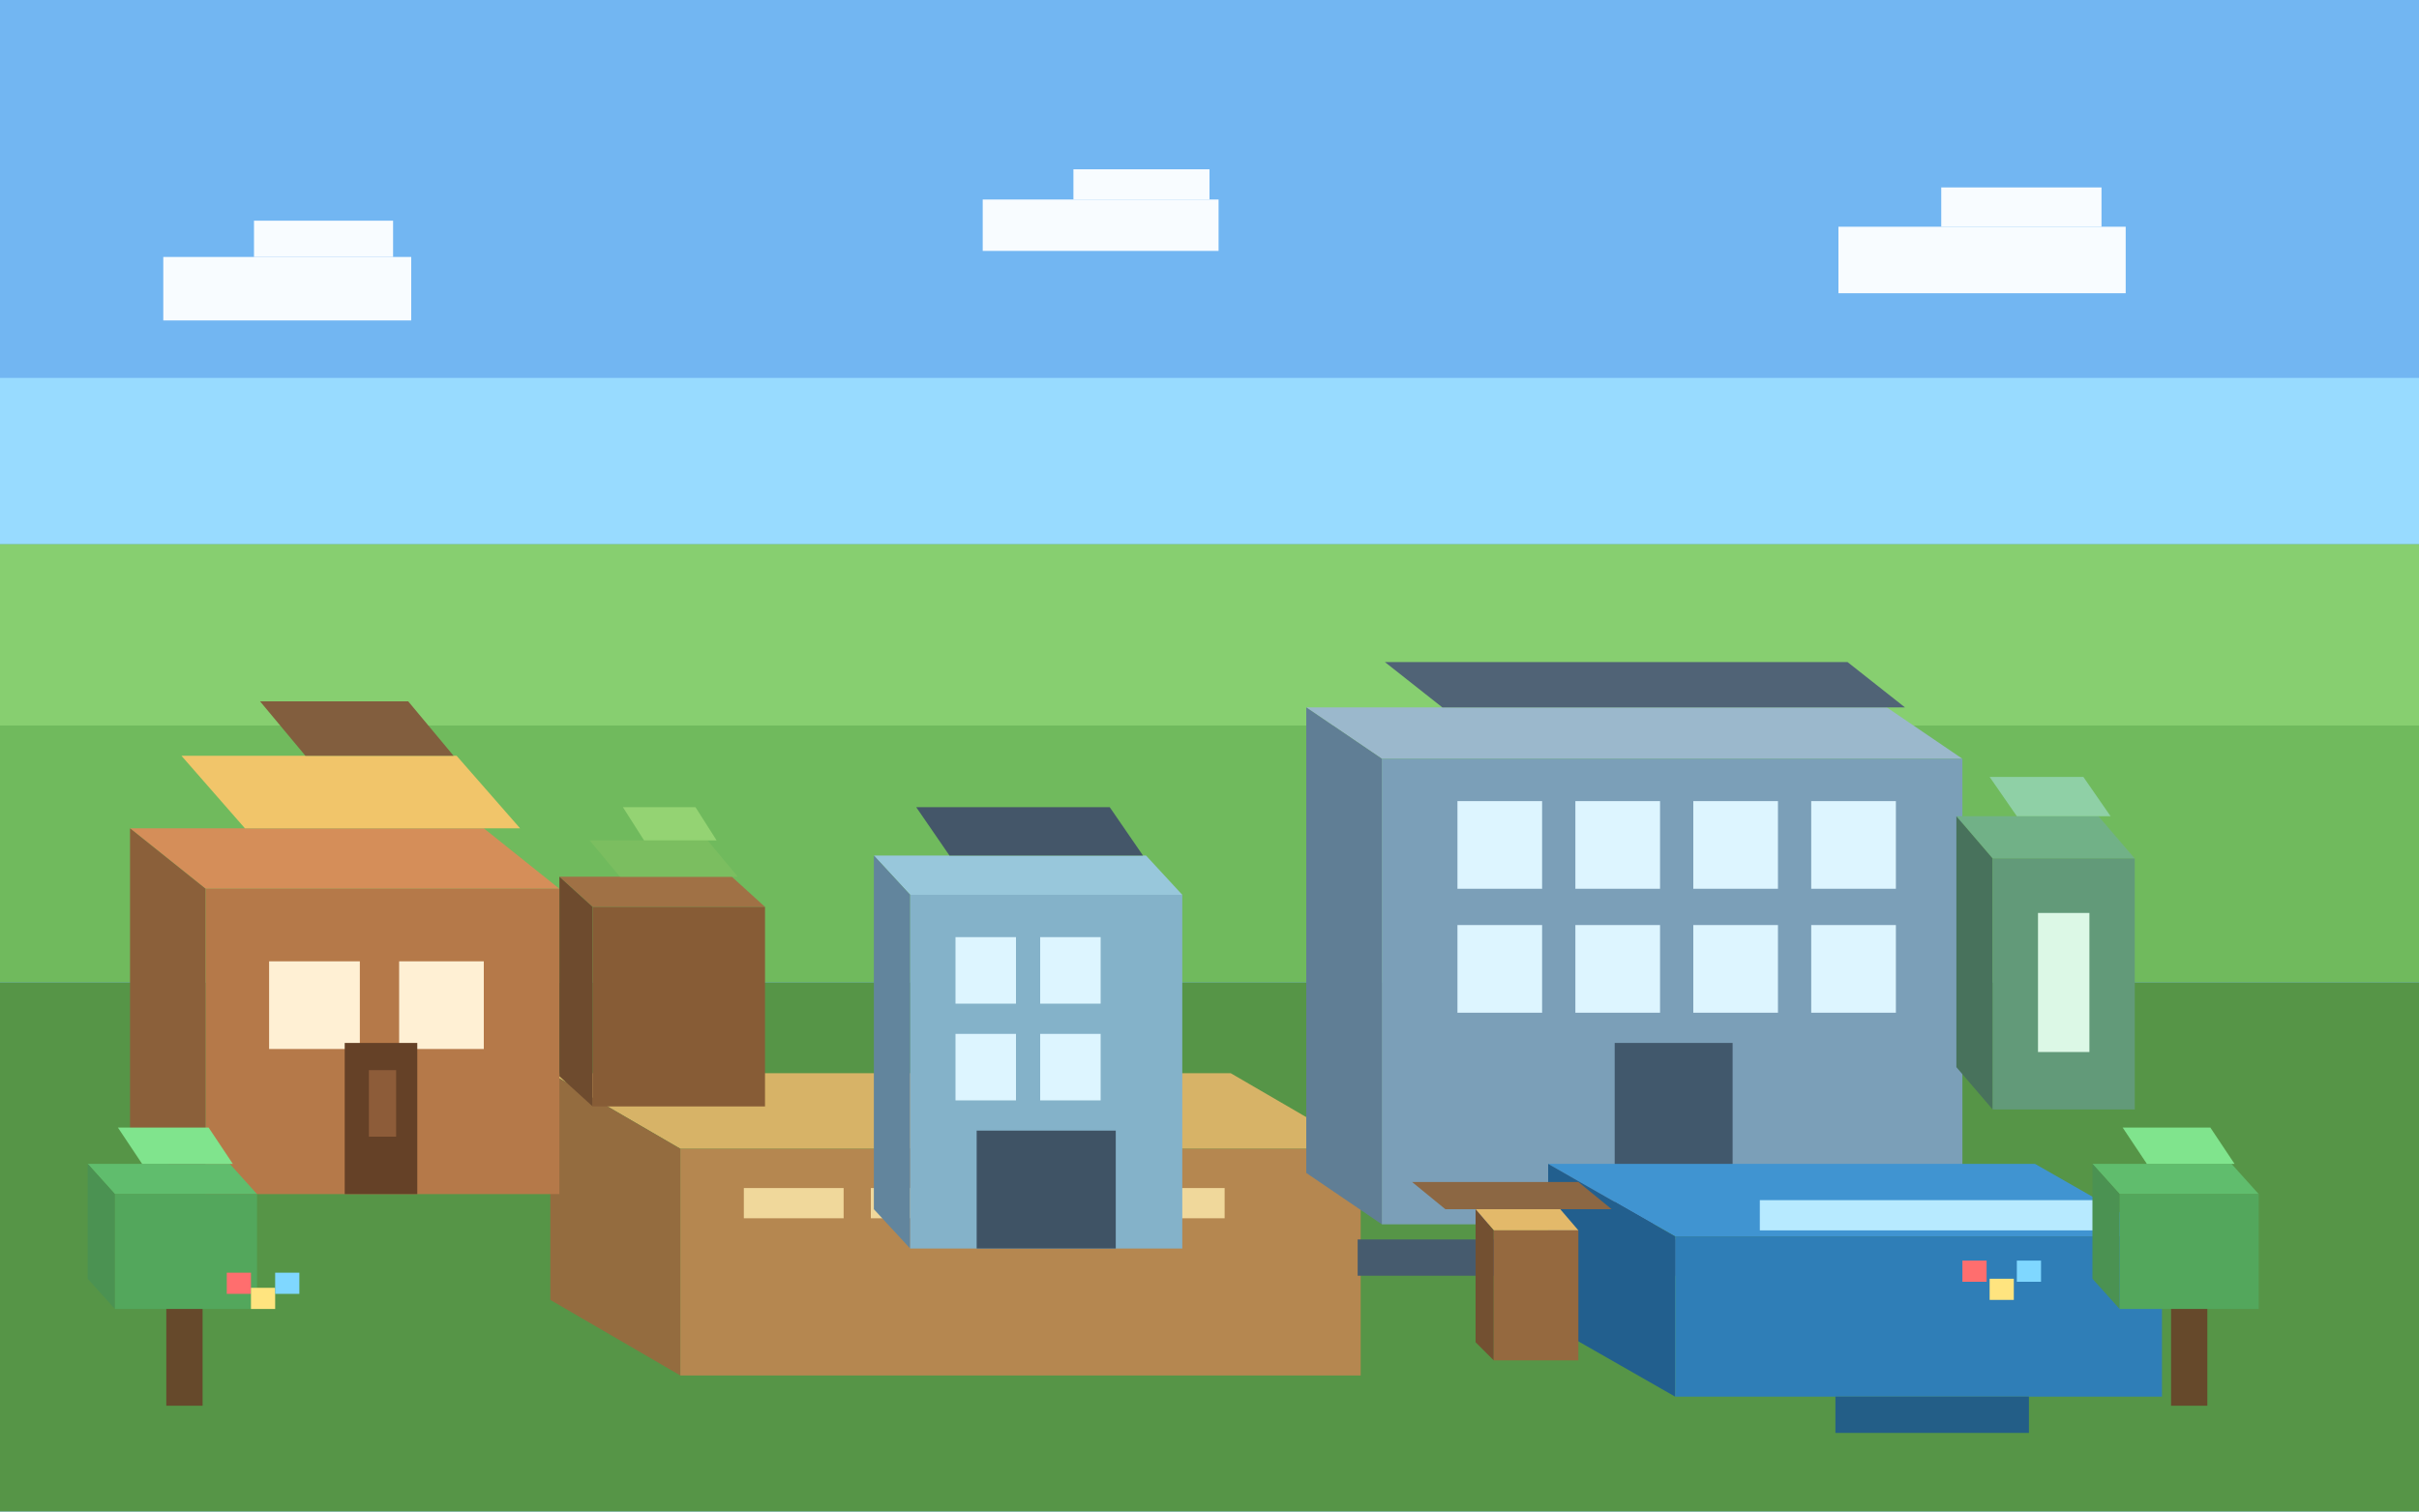
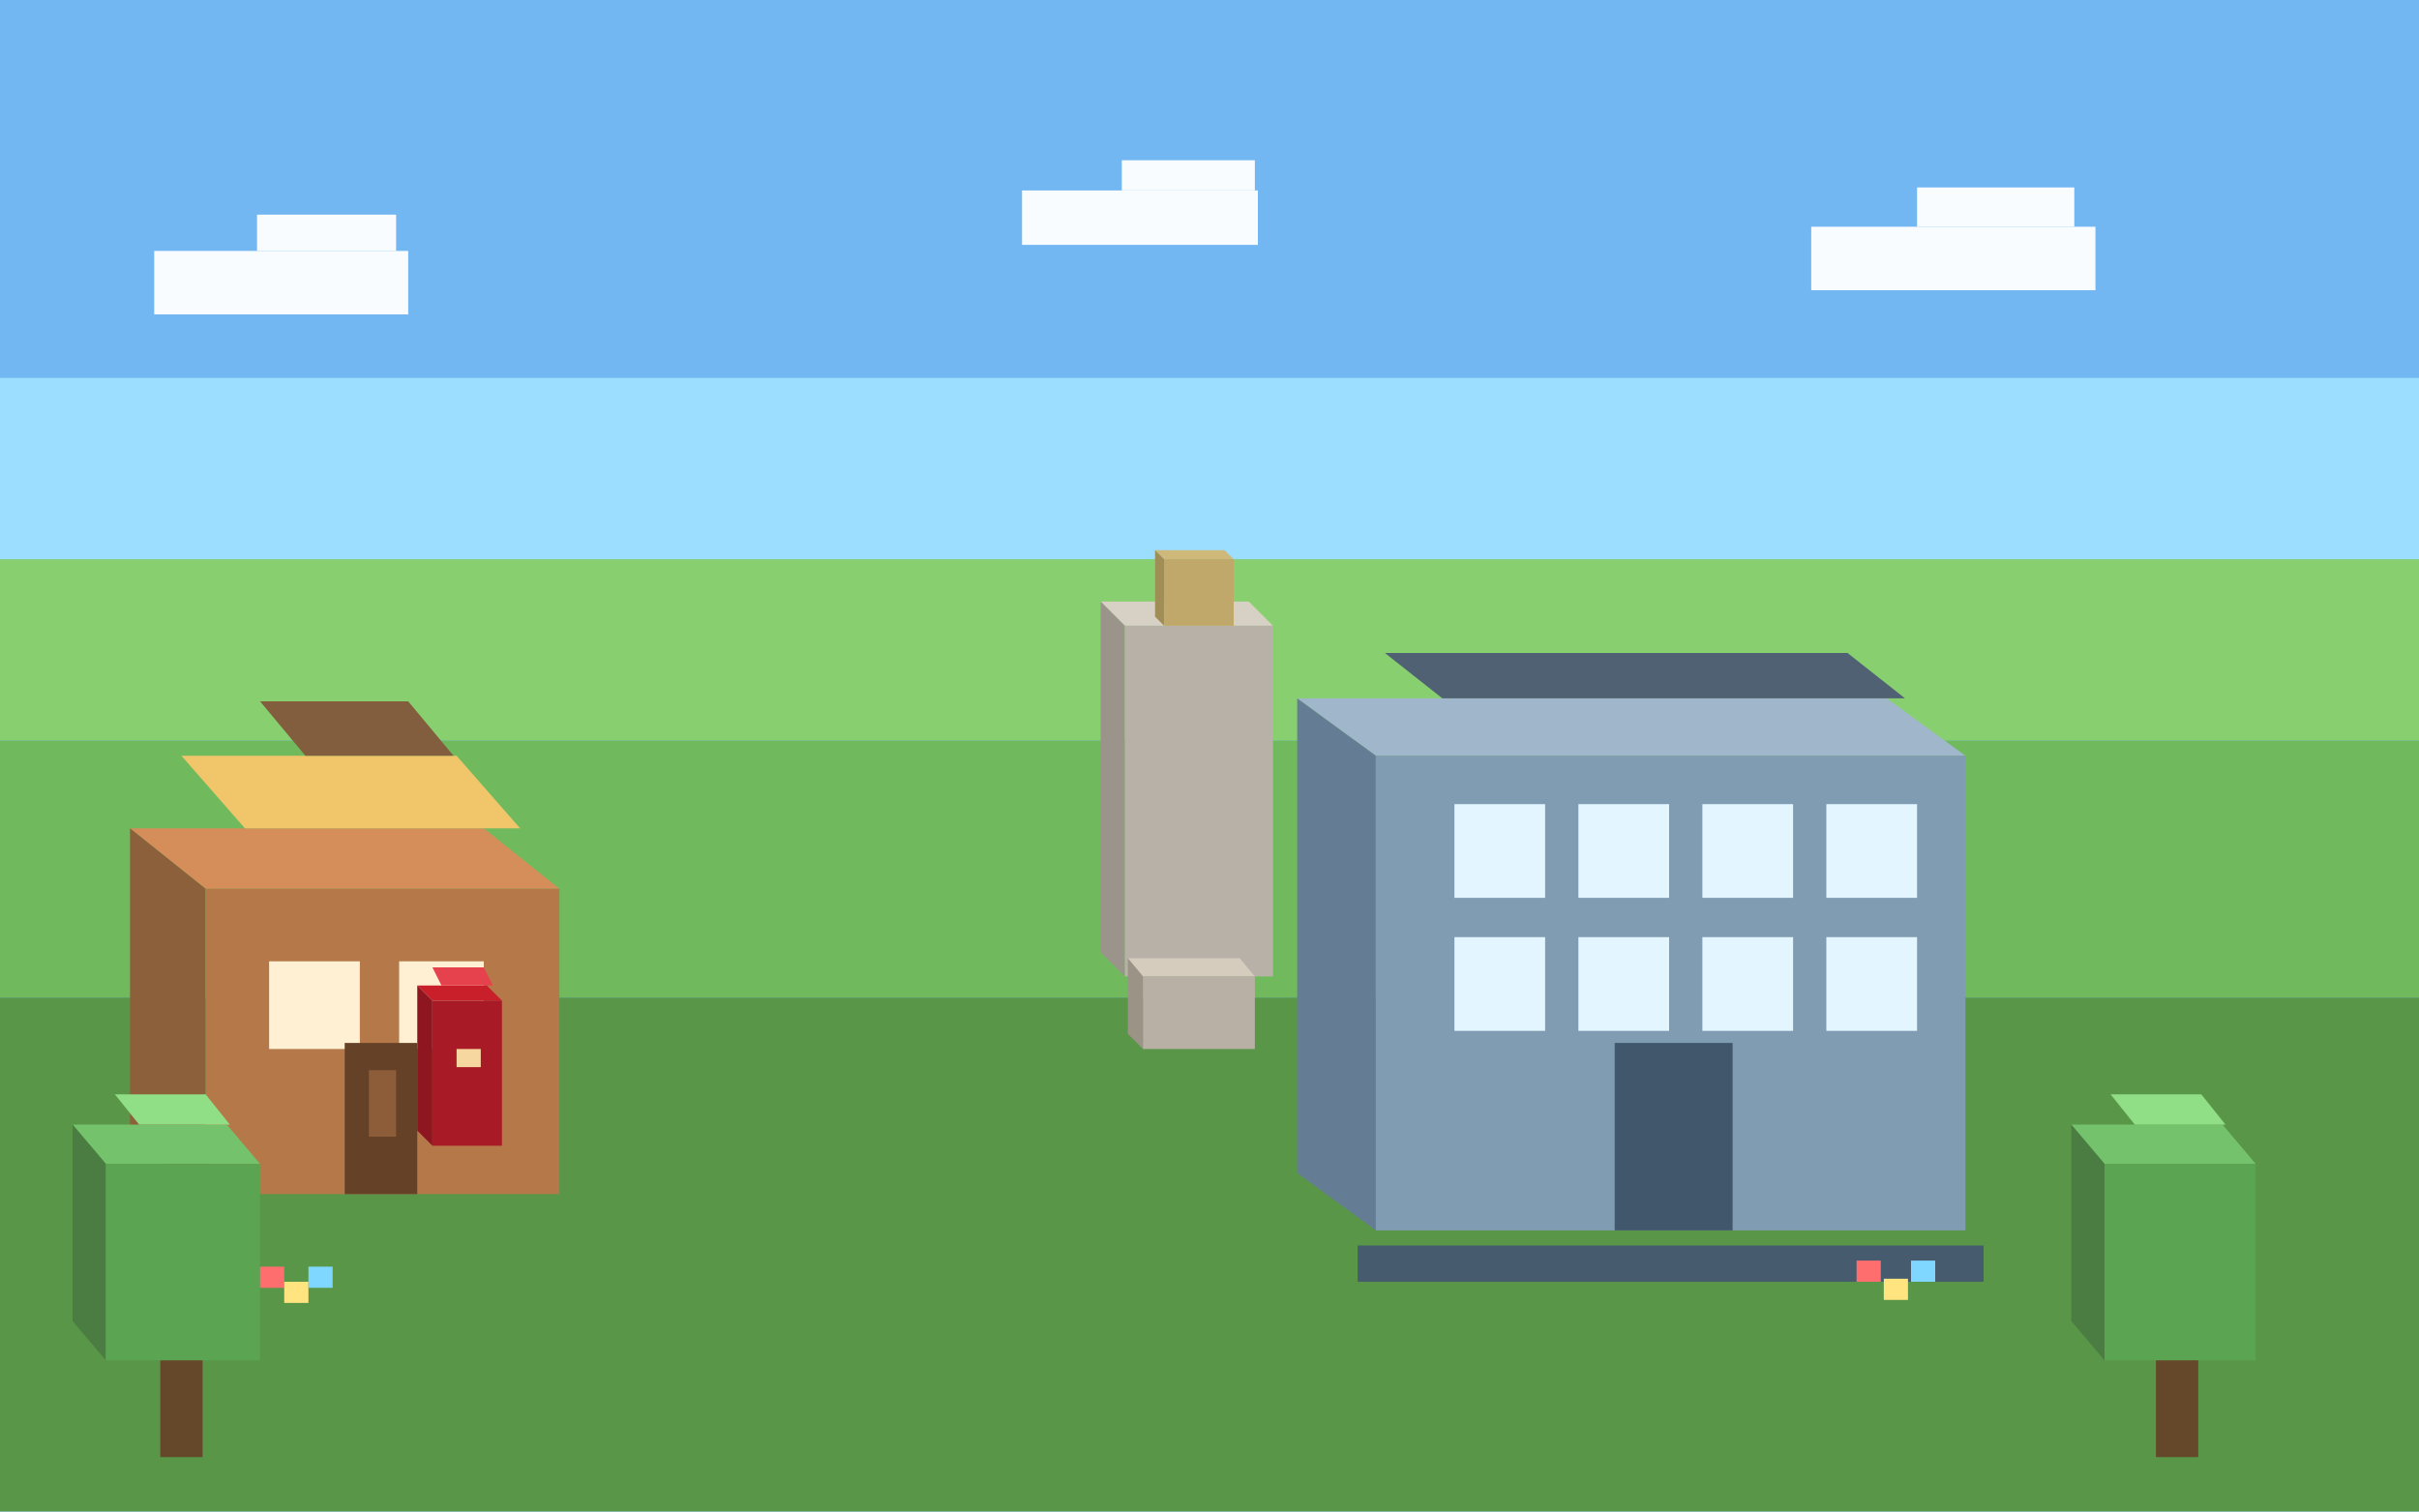
<svg xmlns="http://www.w3.org/2000/svg" width="1600" height="1000" viewBox="0 0 1600 1000" fill="none">
  <rect width="1600" height="1000" fill="#72B6F2" />
-   <rect y="250" width="1600" height="110" fill="#98DBFF" />
-   <rect y="360" width="1600" height="120" fill="#87CF70" />
-   <rect y="480" width="1600" height="170" fill="#70BA5D" />
-   <rect y="650" width="1600" height="350" fill="#569547" />
-   <rect x="108" y="170" width="164" height="42" fill="#F8FCFF" />
-   <rect x="168" y="146" width="92" height="24" fill="#F8FCFF" />
-   <rect x="1216" y="150" width="190" height="44" fill="#F8FCFF" />
-   <rect x="1284" y="124" width="106" height="26" fill="#F8FCFF" />
-   <rect x="650" y="132" width="156" height="34" fill="#F8FCFF" />
-   <rect x="710" y="112" width="90" height="20" fill="#F8FCFF" />
-   <polygon points="450,760 900,760 814,710 364,710" fill="#D7B367" />
-   <polygon points="450,760 450,910 364,860 364,710" fill="#946C3F" />
-   <polygon points="450,760 900,760 900,910 450,910" fill="#B58750" />
-   <rect x="492" y="786" width="66" height="20" fill="#F0D89B" />
-   <rect x="576" y="786" width="66" height="20" fill="#F0D89B" />
-   <rect x="660" y="786" width="66" height="20" fill="#F0D89B" />
-   <rect x="744" y="786" width="66" height="20" fill="#F0D89B" />
+   <rect y="250" width="1600" height="120" fill="#9BDEFF" />
+   <rect y="370" width="1600" height="120" fill="#88D06F" />
+   <rect y="490" width="1600" height="170" fill="#70BA5D" />
+   <rect y="660" width="1600" height="340" fill="#599648" />
+   <rect x="102" y="166" width="168" height="42" fill="#F8FCFF" />
+   <rect x="170" y="142" width="92" height="24" fill="#F8FCFF" />
+   <rect x="1198" y="150" width="188" height="42" fill="#F8FCFF" />
+   <rect x="1268" y="124" width="104" height="26" fill="#F8FCFF" />
+   <rect x="676" y="126" width="156" height="36" fill="#F8FCFF" />
+   <rect x="742" y="106" width="88" height="20" fill="#F8FCFF" />
+   <polygon points="744,414 842,414 826,398 728,398" fill="#D7D0C4" />
+   <polygon points="744,414 744,646 728,630 728,398" fill="#9A948A" />
+   <polygon points="744,414 842,414 842,646 744,646" fill="#B8B1A7" />
+   <polygon points="770,370 816,370 810,364 764,364" fill="#CFB97A" />
+   <polygon points="770,370 770,414 764,408 764,364" fill="#A18D56" />
+   <polygon points="770,370 816,370 816,414 770,414" fill="#BFA86A" />
+   <polygon points="756,646 830,646 820,634 746,634" fill="#D6CCBE" />
+   <polygon points="756,646 756,694 746,684 746,634" fill="#9B9386" />
+   <polygon points="756,646 830,646 830,694 756,694" fill="#B8B0A5" />
  <polygon points="136,588 370,588 320,548 86,548" fill="#D58E59" />
  <polygon points="136,588 136,790 86,750 86,548" fill="#8B603A" />
  <polygon points="136,588 370,588 370,790 136,790" fill="#B57949" />
  <polygon points="162,548 344,548 302,500 120,500" fill="#F1C56A" />
  <polygon points="202,500 300,500 270,464 172,464" fill="#825E3E" />
  <rect x="178" y="636" width="60" height="58" fill="#FFF0D4" />
  <rect x="264" y="636" width="56" height="58" fill="#FFF0D4" />
  <rect x="228" y="690" width="48" height="100" fill="#654127" />
  <rect x="244" y="708" width="18" height="44" fill="#8D5C39" />
-   <polygon points="392,600 506,600 484,580 370,580" fill="#A07145" />
-   <polygon points="392,600 392,732 370,712 370,580" fill="#6E4B2E" />
-   <polygon points="392,600 506,600 506,732 392,732" fill="#875C36" />
-   <polygon points="410,580 488,580 468,556 390,556" fill="#7BBE60" />
-   <polygon points="426,556 474,556 460,534 412,534" fill="#94D373" />
-   <polygon points="602,592 782,592 758,566 578,566" fill="#98C7DB" />
-   <polygon points="602,592 602,826 578,800 578,566" fill="#62859D" />
-   <polygon points="602,592 782,592 782,826 602,826" fill="#84B2C9" />
-   <polygon points="628,566 756,566 734,534 606,534" fill="#445669" />
-   <rect x="632" y="620" width="40" height="44" fill="#DDF5FF" />
-   <rect x="688" y="620" width="40" height="44" fill="#DDF5FF" />
-   <rect x="632" y="684" width="40" height="44" fill="#DDF5FF" />
-   <rect x="688" y="684" width="40" height="44" fill="#DDF5FF" />
-   <rect x="646" y="748" width="92" height="78" fill="#3F5365" />
-   <polygon points="914,502 1298,502 1248,468 864,468" fill="#9BB8CC" />
-   <polygon points="914,502 914,810 864,776 864,468" fill="#607E95" />
-   <polygon points="914,502 1298,502 1298,810 914,810" fill="#7B9FB8" />
-   <polygon points="954,468 1260,468 1222,438 916,438" fill="#506376" />
-   <rect x="964" y="530" width="56" height="58" fill="#DDF5FF" />
-   <rect x="1042" y="530" width="56" height="58" fill="#DDF5FF" />
-   <rect x="1120" y="530" width="56" height="58" fill="#DDF5FF" />
-   <rect x="1198" y="530" width="56" height="58" fill="#DDF5FF" />
-   <rect x="964" y="612" width="56" height="58" fill="#DDF5FF" />
-   <rect x="1042" y="612" width="56" height="58" fill="#DDF5FF" />
-   <rect x="1120" y="612" width="56" height="58" fill="#DDF5FF" />
-   <rect x="1198" y="612" width="56" height="58" fill="#DDF5FF" />
-   <rect x="1068" y="690" width="78" height="120" fill="#41586C" />
-   <rect x="898" y="820" width="418" height="24" fill="#465B6E" />
-   <polygon points="1318,568 1412,568 1388,540 1294,540" fill="#71B187" />
-   <polygon points="1318,568 1318,734 1294,706 1294,540" fill="#48725C" />
-   <polygon points="1318,568 1412,568 1412,734 1318,734" fill="#629A79" />
-   <polygon points="1334,540 1396,540 1378,514 1316,514" fill="#8FD0A6" />
-   <rect x="1348" y="604" width="34" height="92" fill="#DCF8E6" />
-   <polygon points="1108,818 1430,818 1346,770 1024,770" fill="#4094D1" />
-   <polygon points="1108,818 1108,924 1024,876 1024,770" fill="#225F8E" />
-   <polygon points="1108,818 1430,818 1430,924 1108,924" fill="#2F7EB7" />
-   <rect x="1164" y="794" width="228" height="20" fill="#B7EAFF" />
-   <rect x="1214" y="924" width="128" height="24" fill="#235E87" />
-   <polygon points="76,790 170,790 152,770 58,770" fill="#60BD6D" />
-   <polygon points="76,790 76,866 58,846 58,770" fill="#4B9252" />
-   <polygon points="76,790 170,790 170,866 76,866" fill="#53A75C" />
-   <polygon points="94,770 154,770 138,746 78,746" fill="#80E48D" />
-   <rect x="110" y="866" width="24" height="64" fill="#66492B" />
-   <polygon points="1402,790 1494,790 1476,770 1384,770" fill="#60BD6D" />
-   <polygon points="1402,790 1402,866 1384,846 1384,770" fill="#4B9252" />
-   <polygon points="1402,790 1494,790 1494,866 1402,866" fill="#53A75C" />
-   <polygon points="1420,770 1478,770 1462,746 1404,746" fill="#80E48D" />
-   <rect x="1436" y="866" width="24" height="64" fill="#66492B" />
-   <polygon points="988,814 1044,814 1032,800 976,800" fill="#E3B96A" />
-   <polygon points="988,814 988,900 976,888 976,800" fill="#735031" />
-   <polygon points="988,814 1044,814 1044,900 988,900" fill="#95693F" />
-   <polygon points="956,800 1066,800 1044,782 934,782" fill="#8C6743" />
-   <rect x="150" y="842" width="16" height="14" fill="#FF6E6E" />
-   <rect x="166" y="852" width="16" height="14" fill="#FFE47F" />
-   <rect x="182" y="842" width="16" height="14" fill="#7FD7FF" />
-   <rect x="1298" y="834" width="16" height="14" fill="#FF6E6E" />
-   <rect x="1316" y="846" width="16" height="14" fill="#FFE47F" />
-   <rect x="1334" y="834" width="16" height="14" fill="#7FD7FF" />
+   <polygon points="286,662 332,662 322,652 276,652" fill="#C81F2A" />
+   <polygon points="286,662 286,758 276,748 276,652" fill="#8D1620" />
+   <polygon points="286,662 332,662 332,758 286,758" fill="#A81B26" />
+   <polygon points="292,652 326,652 320,640 286,640" fill="#E6424D" />
+   <rect x="302" y="694" width="16" height="12" fill="#F6D7A0" />
+   <polygon points="910,500 1300,500 1248,462 858,462" fill="#A0B6CA" />
+   <polygon points="910,500 910,814 858,776 858,462" fill="#657D94" />
+   <polygon points="910,500 1300,500 1300,814 910,814" fill="#7F9CB3" />
+   <polygon points="954,462 1260,462 1222,432 916,432" fill="#4F6173" />
+   <rect x="962" y="532" width="60" height="62" fill="#E3F5FF" />
+   <rect x="1044" y="532" width="60" height="62" fill="#E3F5FF" />
+   <rect x="1126" y="532" width="60" height="62" fill="#E3F5FF" />
+   <rect x="1208" y="532" width="60" height="62" fill="#E3F5FF" />
+   <rect x="962" y="620" width="60" height="62" fill="#E3F5FF" />
+   <rect x="1044" y="620" width="60" height="62" fill="#E3F5FF" />
+   <rect x="1126" y="620" width="60" height="62" fill="#E3F5FF" />
+   <rect x="1208" y="620" width="60" height="62" fill="#E3F5FF" />
+   <rect x="1068" y="690" width="78" height="124" fill="#41586C" />
+   <rect x="898" y="824" width="414" height="24" fill="#465B6E" />
+   <polygon points="70,770 172,770 150,744 48,744" fill="#74C36C" />
+   <polygon points="70,770 70,900 48,874 48,744" fill="#4B7D43" />
+   <polygon points="70,770 172,770 172,900 70,900" fill="#5BA451" />
+   <polygon points="92,744 152,744 136,724 76,724" fill="#90DF86" />
+   <rect x="106" y="900" width="28" height="64" fill="#65482A" />
+   <polygon points="1392,770 1492,770 1470,744 1370,744" fill="#74C36C" />
+   <polygon points="1392,770 1392,900 1370,874 1370,744" fill="#4B7D43" />
+   <polygon points="1392,770 1492,770 1492,900 1392,900" fill="#5BA451" />
+   <polygon points="1412,744 1472,744 1456,724 1396,724" fill="#90DF86" />
+   <rect x="1426" y="900" width="28" height="64" fill="#65482A" />
+   <rect x="172" y="838" width="16" height="14" fill="#FF6E6E" />
+   <rect x="188" y="848" width="16" height="14" fill="#FFE47F" />
+   <rect x="204" y="838" width="16" height="14" fill="#7FD7FF" />
+   <rect x="1228" y="834" width="16" height="14" fill="#FF6E6E" />
+   <rect x="1246" y="846" width="16" height="14" fill="#FFE47F" />
+   <rect x="1264" y="834" width="16" height="14" fill="#7FD7FF" />
</svg>
